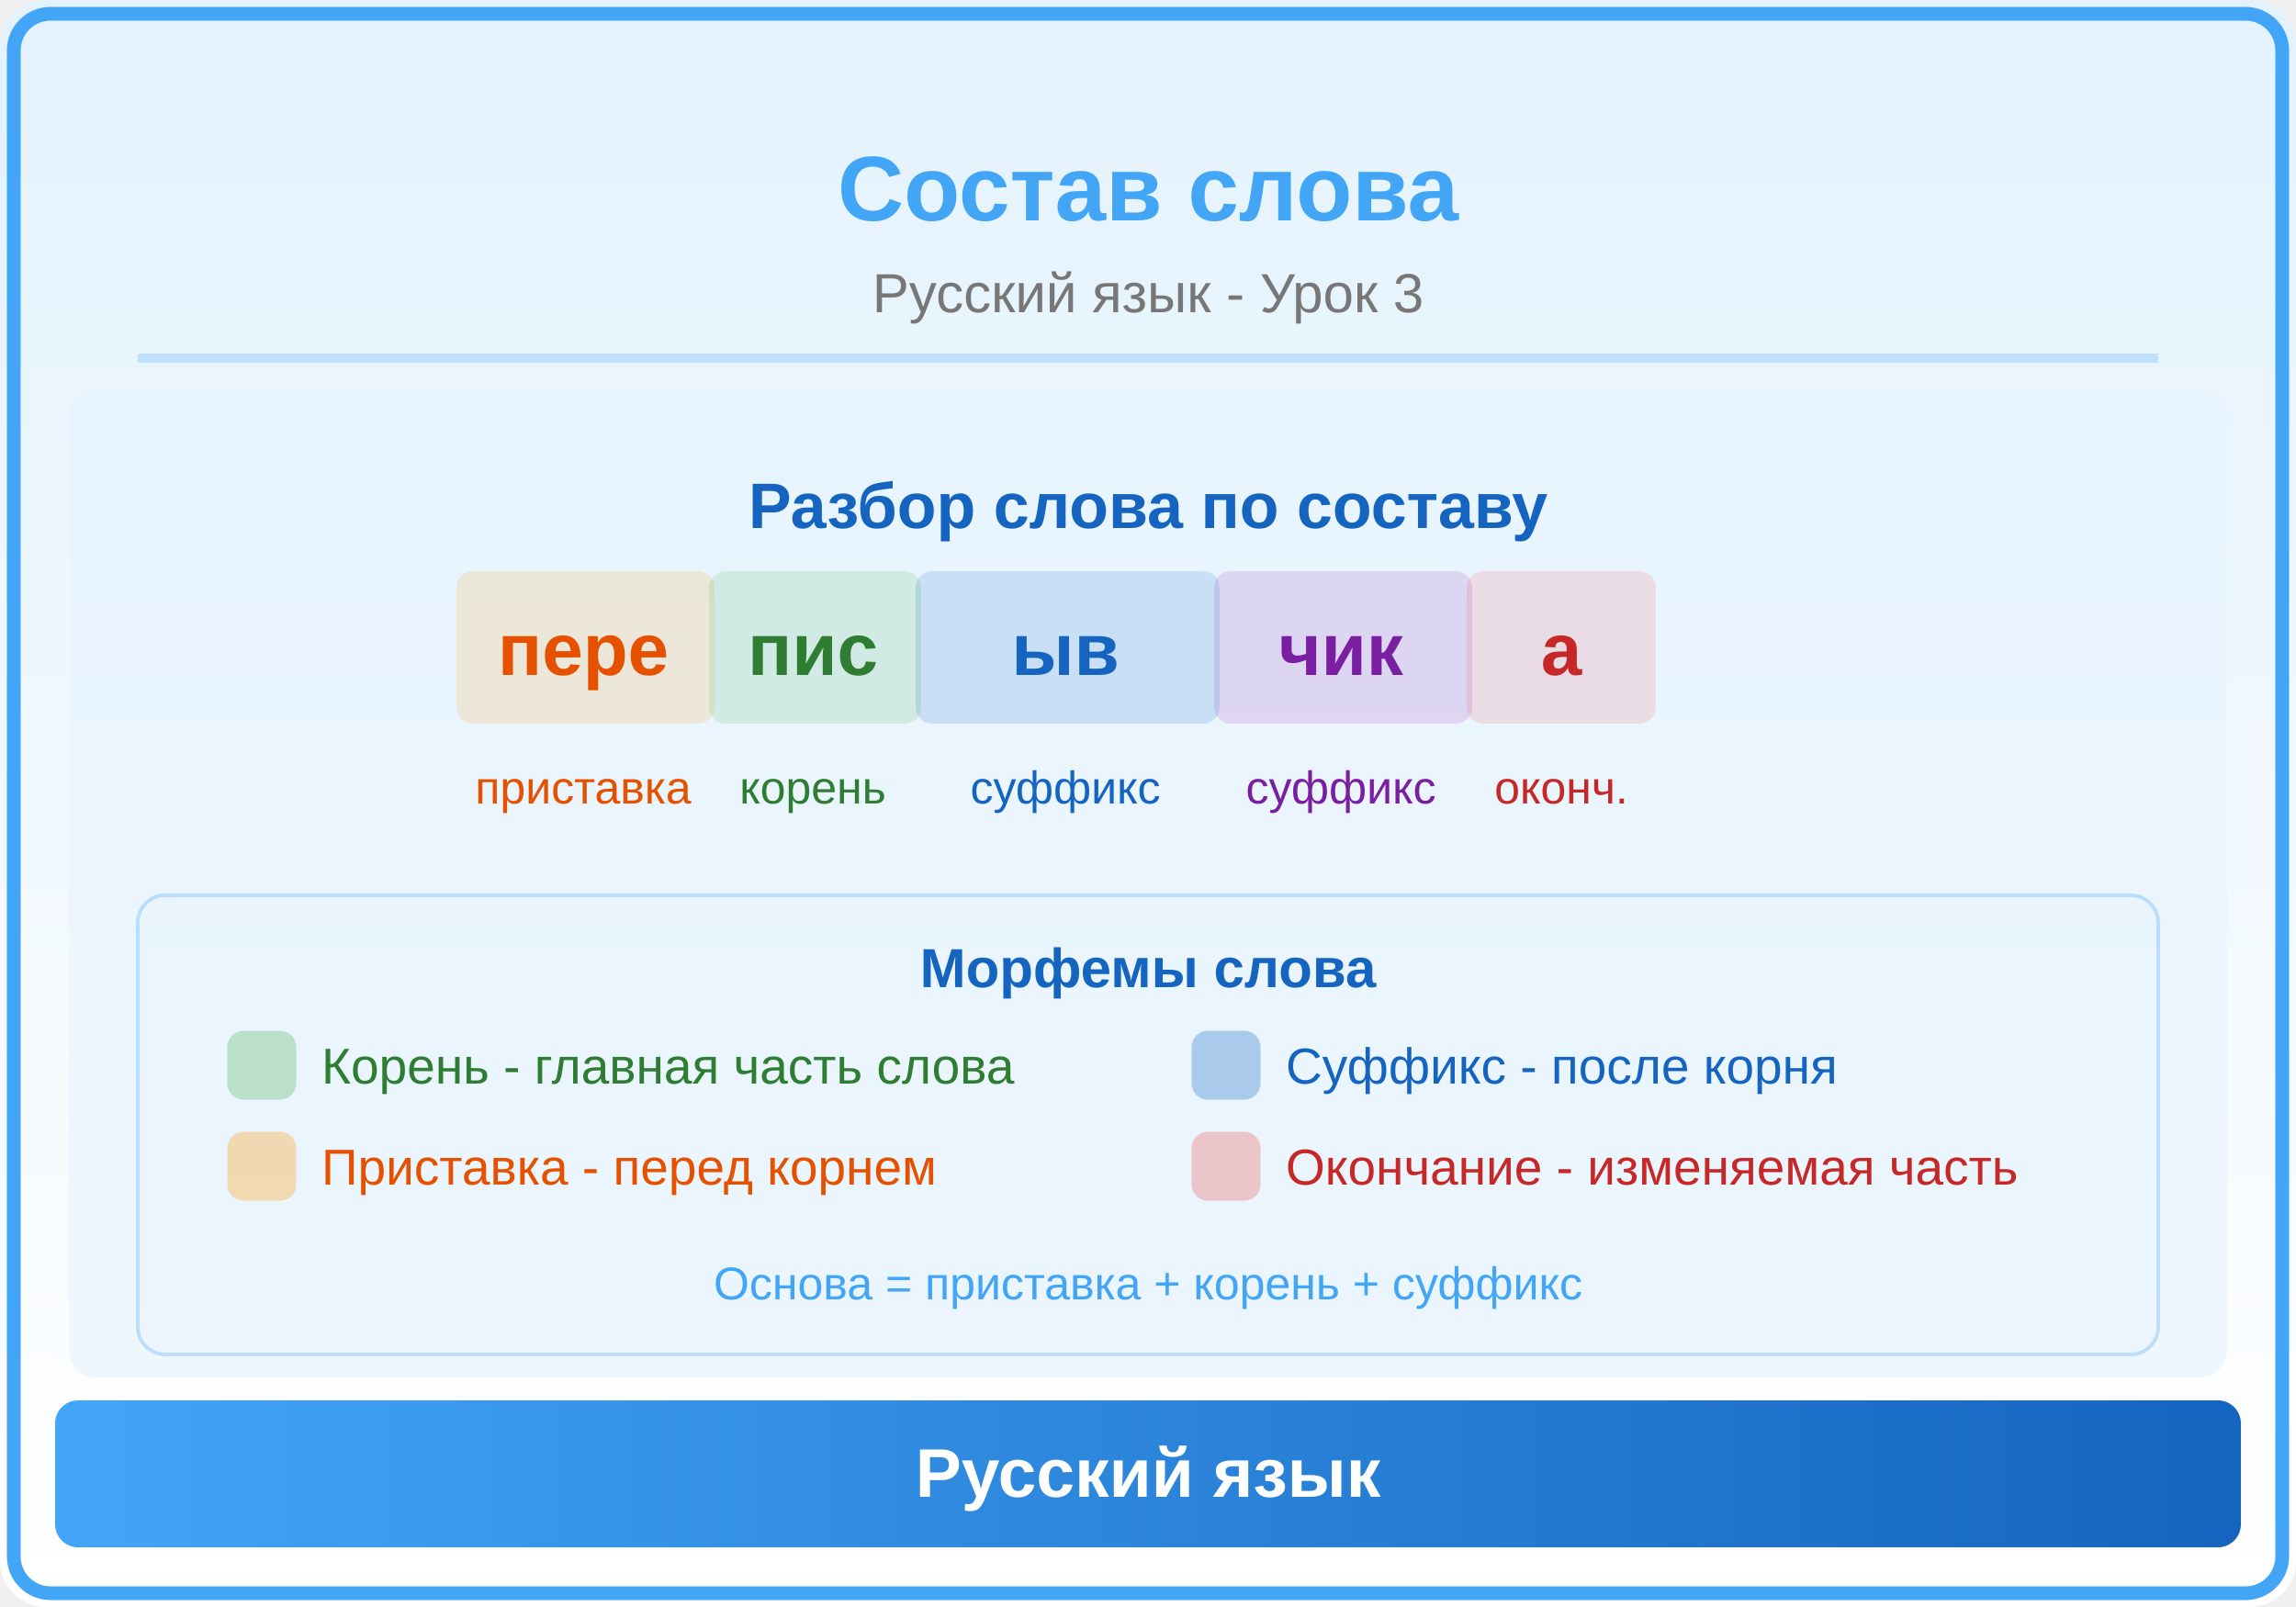
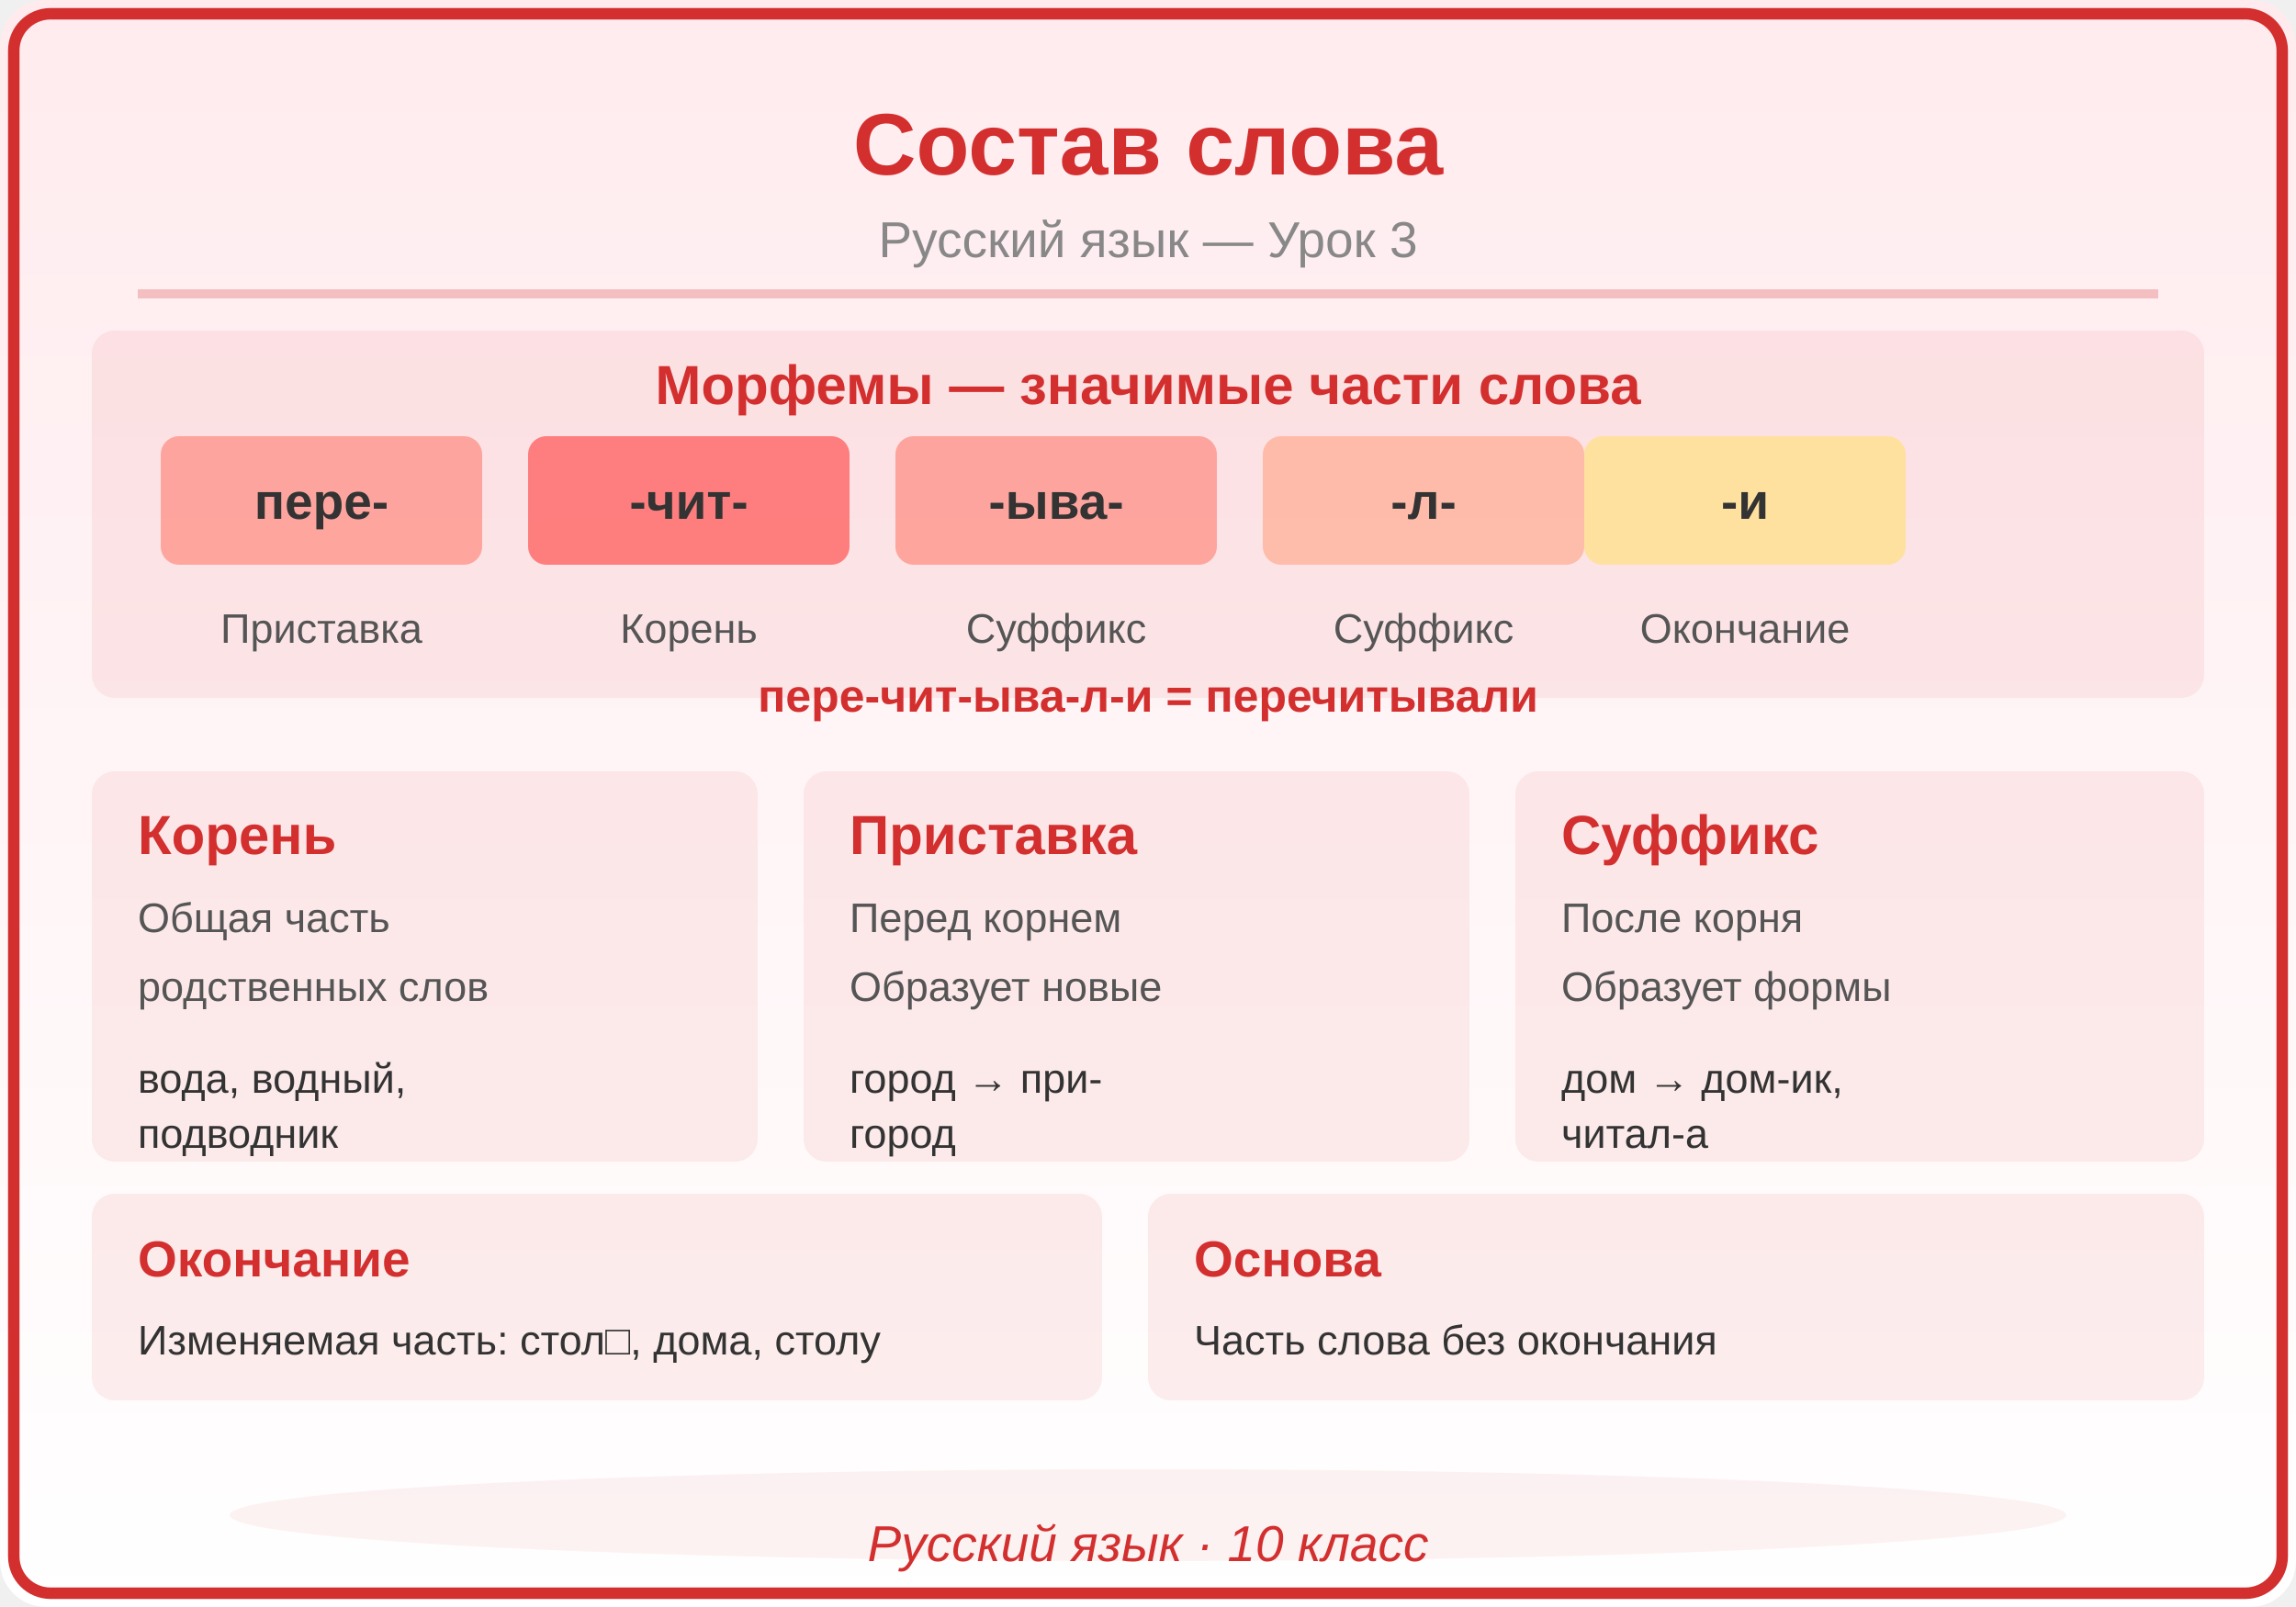
<svg xmlns="http://www.w3.org/2000/svg" viewBox="0 0 500 350">
  <defs>
    <linearGradient id="bg" x1="0" y1="0" x2="0" y2="1">
-       <stop offset="0%" stop-color="#E3F2FD" />
+       <stop offset="0%" stop-color="#FFEBEE" />
      <stop offset="100%" stop-color="#FFFFFF" />
    </linearGradient>
    <linearGradient id="panel" x1="0" y1="0" x2="1" y2="0">
-       <stop offset="0%" stop-color="#42A5F5" />
-       <stop offset="100%" stop-color="#1565C0" />
+       <stop offset="0%" stop-color="#D32F2F" />
+       <stop offset="100%" stop-color="#D32F2F" />
    </linearGradient>
  </defs>
  <rect width="500" height="350" fill="url(#bg)" rx="10" />
-   <rect x="3" y="3" width="494" height="344" rx="8" fill="none" stroke="#42A5F5" stroke-width="3" />
-   <text x="250" y="48" font-family="Arial,sans-serif" font-size="20" font-weight="bold" fill="#42A5F5" text-anchor="middle">Состав слова</text>
-   <text x="250" y="68" font-family="Arial,sans-serif" font-size="12" fill="#777" text-anchor="middle">Русский язык - Урок 3</text>
-   <line x1="30" y1="78" x2="470" y2="78" stroke="#42A5F5" stroke-width="2" opacity="0.25" />
-   <clipPath id="ill">
-     <rect x="15" y="85" width="470" height="215" rx="6" />
-   </clipPath>
-   <g clip-path="url(#ill)">
-     <rect x="15" y="85" width="470" height="215" fill="#E3F2FD" opacity="0.5" />
-     <text x="250" y="115" font-family="Arial,sans-serif" font-size="14" fill="#1565C0" text-anchor="middle" font-weight="bold">Разбор слова по составу</text>
-     <rect x="100" y="125" rx="3" width="55" height="32" fill="#FF9800" opacity="0.15" stroke="#FF9800" stroke-width="1.2" />
-     <rect x="155" y="125" rx="3" width="45" height="32" fill="#4CAF50" opacity="0.15" stroke="#4CAF50" stroke-width="1.2" />
-     <rect x="200" y="125" rx="3" width="65" height="32" fill="#1565C0" opacity="0.15" stroke="#1565C0" stroke-width="1.2" />
-     <rect x="265" y="125" rx="3" width="55" height="32" fill="#9C27B0" opacity="0.15" stroke="#9C27B0" stroke-width="1.2" />
-     <rect x="320" y="125" rx="3" width="40" height="32" fill="#EF5350" opacity="0.15" stroke="#EF5350" stroke-width="1.2" />
-     <text x="127" y="147" font-family="Arial,sans-serif" font-size="16" fill="#E65100" text-anchor="middle" font-weight="bold">пере</text>
-     <text x="177" y="147" font-family="Arial,sans-serif" font-size="16" fill="#2E7D32" text-anchor="middle" font-weight="bold">пис</text>
-     <text x="232" y="147" font-family="Arial,sans-serif" font-size="16" fill="#1565C0" text-anchor="middle" font-weight="bold">ыв</text>
-     <text x="292" y="147" font-family="Arial,sans-serif" font-size="16" fill="#7B1FA2" text-anchor="middle" font-weight="bold">чик</text>
-     <text x="340" y="147" font-family="Arial,sans-serif" font-size="16" fill="#C62828" text-anchor="middle" font-weight="bold">а</text>
-     <text x="127" y="175" font-family="Arial,sans-serif" font-size="10" fill="#E65100" text-anchor="middle">приставка</text>
-     <text x="177" y="175" font-family="Arial,sans-serif" font-size="10" fill="#2E7D32" text-anchor="middle">корень</text>
-     <text x="232" y="175" font-family="Arial,sans-serif" font-size="10" fill="#1565C0" text-anchor="middle">суффикс</text>
-     <text x="292" y="175" font-family="Arial,sans-serif" font-size="10" fill="#7B1FA2" text-anchor="middle">суффикс</text>
-     <text x="340" y="175" font-family="Arial,sans-serif" font-size="10" fill="#C62828" text-anchor="middle">оконч.</text>
-     <rect x="30" y="195" rx="6" width="440" height="100" fill="#E3F2FD" opacity="0.3" stroke="#42A5F5" stroke-width="0.8" />
-     <text x="250" y="215" font-family="Arial,sans-serif" font-size="12" fill="#1565C0" text-anchor="middle" font-weight="bold">Морфемы слова</text>
-     <rect x="50" y="225" rx="3" width="14" height="14" fill="#4CAF50" opacity="0.3" stroke="#4CAF50" stroke-width="1" />
-     <text x="70" y="236" font-family="Arial,sans-serif" font-size="11" fill="#2E7D32">Корень - главная часть слова</text>
-     <rect x="50" y="247" rx="3" width="14" height="14" fill="#FF9800" opacity="0.3" stroke="#FF9800" stroke-width="1" />
-     <text x="70" y="258" font-family="Arial,sans-serif" font-size="11" fill="#E65100">Приставка - перед корнем</text>
-     <rect x="260" y="225" rx="3" width="14" height="14" fill="#1565C0" opacity="0.3" stroke="#1565C0" stroke-width="1" />
-     <text x="280" y="236" font-family="Arial,sans-serif" font-size="11" fill="#1565C0">Суффикс - после корня</text>
-     <rect x="260" y="247" rx="3" width="14" height="14" fill="#EF5350" opacity="0.3" stroke="#EF5350" stroke-width="1" />
-     <text x="280" y="258" font-family="Arial,sans-serif" font-size="11" fill="#C62828">Окончание - изменяемая часть</text>
-     <text x="250" y="283" font-family="Arial,sans-serif" font-size="10" fill="#42A5F5" text-anchor="middle">Основа = приставка + корень + суффикс</text>
-   </g>
-   <rect x="12" y="305" width="476" height="32" rx="5" fill="url(#panel)" />
-   <text x="250" y="326" font-family="Arial,sans-serif" font-size="15" text-anchor="middle" fill="white" font-weight="bold">Русский язык</text>
+   <rect x="3" y="3" width="494" height="344" rx="8" fill="none" stroke="#D32F2F" stroke-width="2.5" />
+   <text x="250" y="38" font-family="Arial,sans-serif" font-size="19" font-weight="bold" fill="#D32F2F" text-anchor="middle">Состав слова</text>
+   <text x="250" y="56" font-family="Arial,sans-serif" font-size="11" fill="#888888" text-anchor="middle">Русский язык — Урок 3</text>
+   <line x1="30" y1="64" x2="470" y2="64" stroke="#D32F2F" stroke-width="2" opacity="0.25" />
+   <rect x="20" y="72" width="460" height="80" rx="5" fill="#D32F2F" opacity="0.08" />
+   <text x="250" y="88" font-family="Arial,sans-serif" font-size="12" fill="#D32F2F" text-anchor="middle" font-weight="bold" font-style="">Морфемы — значимые части слова</text>
+   <rect x="35" y="95" width="70" height="28" rx="4" fill="#FF8A80" opacity="0.7" />
+   <text x="70" y="113" font-family="Arial,sans-serif" font-size="11" fill="#333333" text-anchor="middle" font-weight="bold" font-style="">пере-</text>
+   <text x="70" y="140" font-family="Arial,sans-serif" font-size="9" fill="#555555" text-anchor="middle" font-weight="normal" font-style="">Приставка</text>
+   <rect x="115" y="95" width="70" height="28" rx="4" fill="#FF5252" opacity="0.7" />
+   <text x="150" y="113" font-family="Arial,sans-serif" font-size="11" fill="#333333" text-anchor="middle" font-weight="bold" font-style="">-чит-</text>
+   <text x="150" y="140" font-family="Arial,sans-serif" font-size="9" fill="#555555" text-anchor="middle" font-weight="normal" font-style="">Корень</text>
+   <rect x="195" y="95" width="70" height="28" rx="4" fill="#FF8A80" opacity="0.7" />
+   <text x="230" y="113" font-family="Arial,sans-serif" font-size="11" fill="#333333" text-anchor="middle" font-weight="bold" font-style="">-ыва-</text>
+   <text x="230" y="140" font-family="Arial,sans-serif" font-size="9" fill="#555555" text-anchor="middle" font-weight="normal" font-style="">Суффикс</text>
+   <rect x="275" y="95" width="70" height="28" rx="4" fill="#FFAB91" opacity="0.7" />
+   <text x="310" y="113" font-family="Arial,sans-serif" font-size="11" fill="#333333" text-anchor="middle" font-weight="bold" font-style="">-л-</text>
+   <text x="310" y="140" font-family="Arial,sans-serif" font-size="9" fill="#555555" text-anchor="middle" font-weight="normal" font-style="">Суффикс</text>
+   <rect x="345" y="95" width="70" height="28" rx="4" fill="#FFE082" opacity="0.7" />
+   <text x="380" y="113" font-family="Arial,sans-serif" font-size="11" fill="#333333" text-anchor="middle" font-weight="bold" font-style="">-и</text>
+   <text x="380" y="140" font-family="Arial,sans-serif" font-size="9" fill="#555555" text-anchor="middle" font-weight="normal" font-style="">Окончание</text>
+   <text x="250" y="155" font-family="Arial,sans-serif" font-size="10" fill="#D32F2F" text-anchor="middle" font-weight="bold" font-style="">пере-чит-ыва-л-и = перечитывали</text>
+   <rect x="20" y="168" width="145" height="85" rx="5" fill="#D32F2F" opacity="0.08" />
+   <text x="30" y="186" font-family="Arial,sans-serif" font-size="12" fill="#D32F2F" text-anchor="start" font-weight="bold" font-style="">Корень</text>
+   <text x="30" y="203" font-family="Arial,sans-serif" font-size="9" fill="#555555" text-anchor="start" font-weight="normal" font-style="">Общая часть</text>
+   <text x="30" y="218" font-family="Arial,sans-serif" font-size="9" fill="#555555" text-anchor="start" font-weight="normal" font-style="">родственных слов</text>
+   <text x="30" y="238" font-family="Arial,sans-serif" font-size="9" fill="#333333" text-anchor="start" font-weight="normal" font-style="">вода, водный,</text>
+   <text x="30" y="250" font-family="Arial,sans-serif" font-size="9" fill="#333333" text-anchor="start" font-weight="normal" font-style="">подводник</text>
+   <rect x="175" y="168" width="145" height="85" rx="5" fill="#D32F2F" opacity="0.08" />
+   <text x="185" y="186" font-family="Arial,sans-serif" font-size="12" fill="#D32F2F" text-anchor="start" font-weight="bold" font-style="">Приставка</text>
+   <text x="185" y="203" font-family="Arial,sans-serif" font-size="9" fill="#555555" text-anchor="start" font-weight="normal" font-style="">Перед корнем</text>
+   <text x="185" y="218" font-family="Arial,sans-serif" font-size="9" fill="#555555" text-anchor="start" font-weight="normal" font-style="">Образует новые</text>
+   <text x="185" y="238" font-family="Arial,sans-serif" font-size="9" fill="#333333" text-anchor="start" font-weight="normal" font-style="">город → при-</text>
+   <text x="185" y="250" font-family="Arial,sans-serif" font-size="9" fill="#333333" text-anchor="start" font-weight="normal" font-style="">город</text>
+   <rect x="330" y="168" width="150" height="85" rx="5" fill="#D32F2F" opacity="0.08" />
+   <text x="340" y="186" font-family="Arial,sans-serif" font-size="12" fill="#D32F2F" text-anchor="start" font-weight="bold" font-style="">Суффикс</text>
+   <text x="340" y="203" font-family="Arial,sans-serif" font-size="9" fill="#555555" text-anchor="start" font-weight="normal" font-style="">После корня</text>
+   <text x="340" y="218" font-family="Arial,sans-serif" font-size="9" fill="#555555" text-anchor="start" font-weight="normal" font-style="">Образует формы</text>
+   <text x="340" y="238" font-family="Arial,sans-serif" font-size="9" fill="#333333" text-anchor="start" font-weight="normal" font-style="">дом → дом-ик,</text>
+   <text x="340" y="250" font-family="Arial,sans-serif" font-size="9" fill="#333333" text-anchor="start" font-weight="normal" font-style="">читал-а</text>
+   <rect x="20" y="260" width="220" height="45" rx="5" fill="#D32F2F" opacity="0.08" />
+   <text x="30" y="278" font-family="Arial,sans-serif" font-size="11" fill="#D32F2F" text-anchor="start" font-weight="bold" font-style="">Окончание</text>
+   <text x="30" y="295" font-family="Arial,sans-serif" font-size="9" fill="#333333" text-anchor="start" font-weight="normal" font-style="">Изменяемая часть: стол□, дома, столу</text>
+   <rect x="250" y="260" width="230" height="45" rx="5" fill="#D32F2F" opacity="0.08" />
+   <text x="260" y="278" font-family="Arial,sans-serif" font-size="11" fill="#D32F2F" text-anchor="start" font-weight="bold" font-style="">Основа</text>
+   <text x="260" y="295" font-family="Arial,sans-serif" font-size="9" fill="#333333" text-anchor="start" font-weight="normal" font-style="">Часть слова без окончания</text>
+   <ellipse cx="250" cy="330" rx="200" ry="10" fill="#D32F2F" opacity="0.06" />
+   <text x="250" y="340" font-family="Arial,sans-serif" font-size="11" fill="#D32F2F" text-anchor="middle" font-style="italic">Русский язык · 10 класс</text>
</svg>
